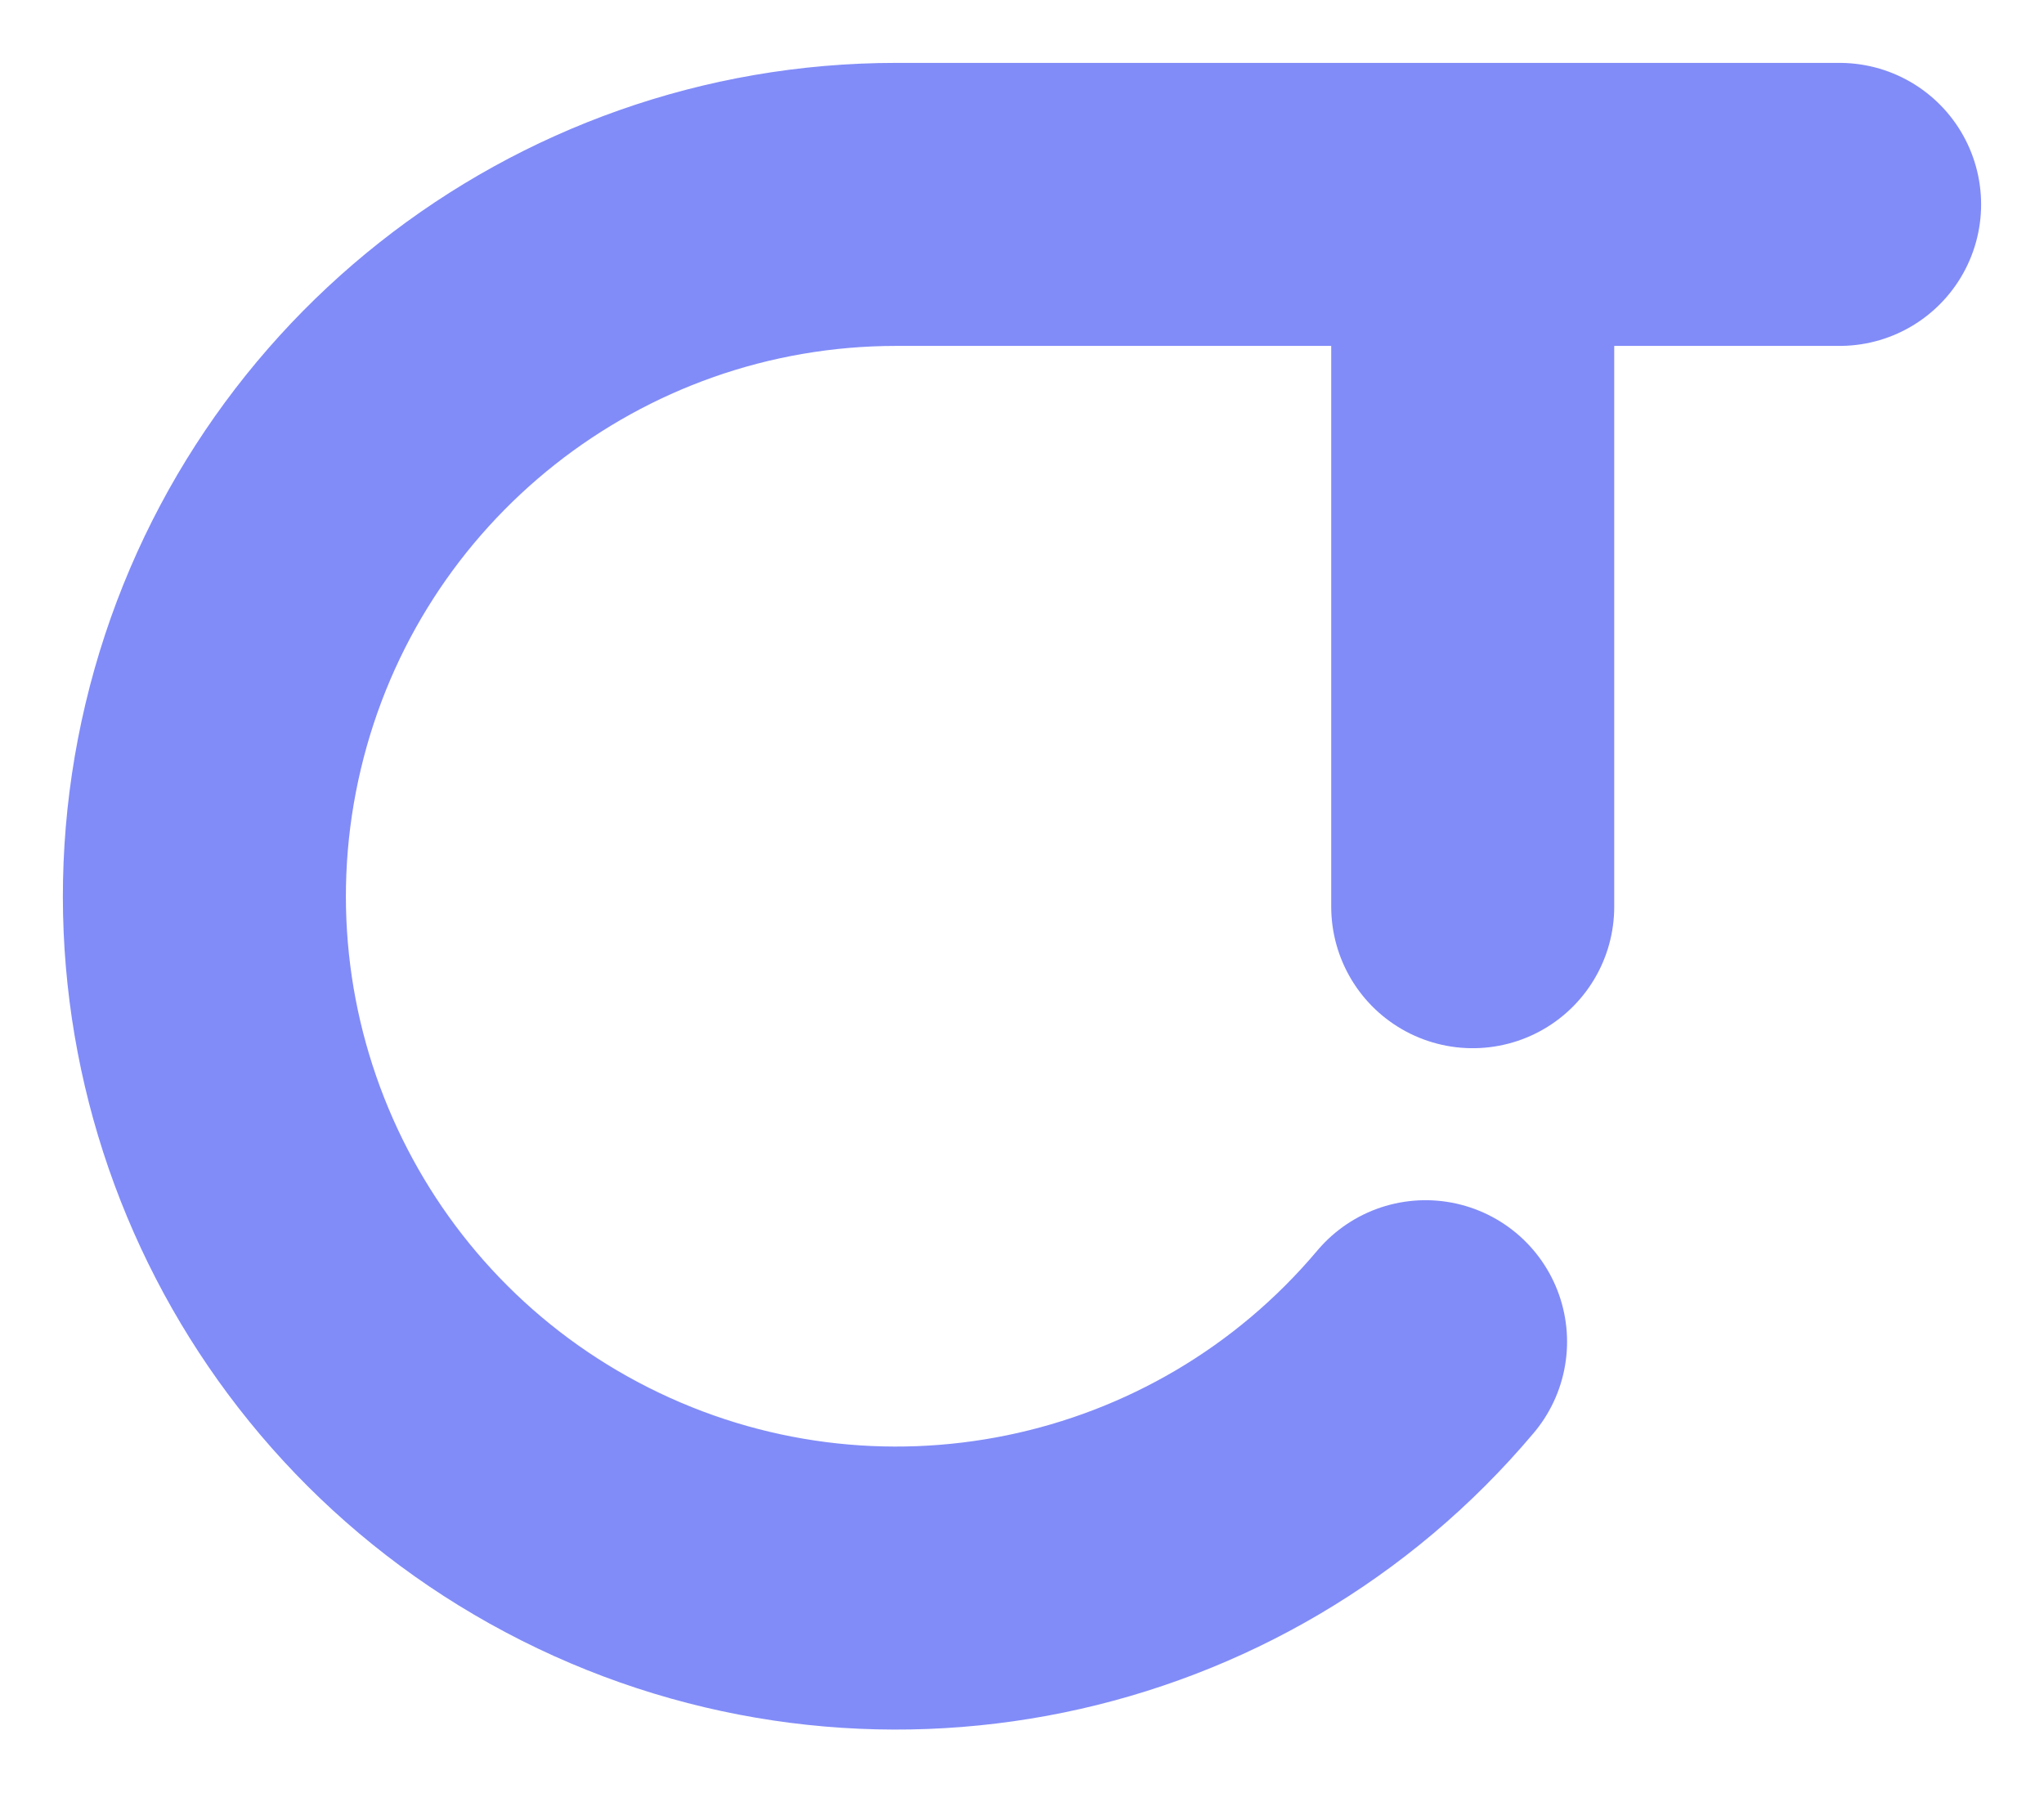
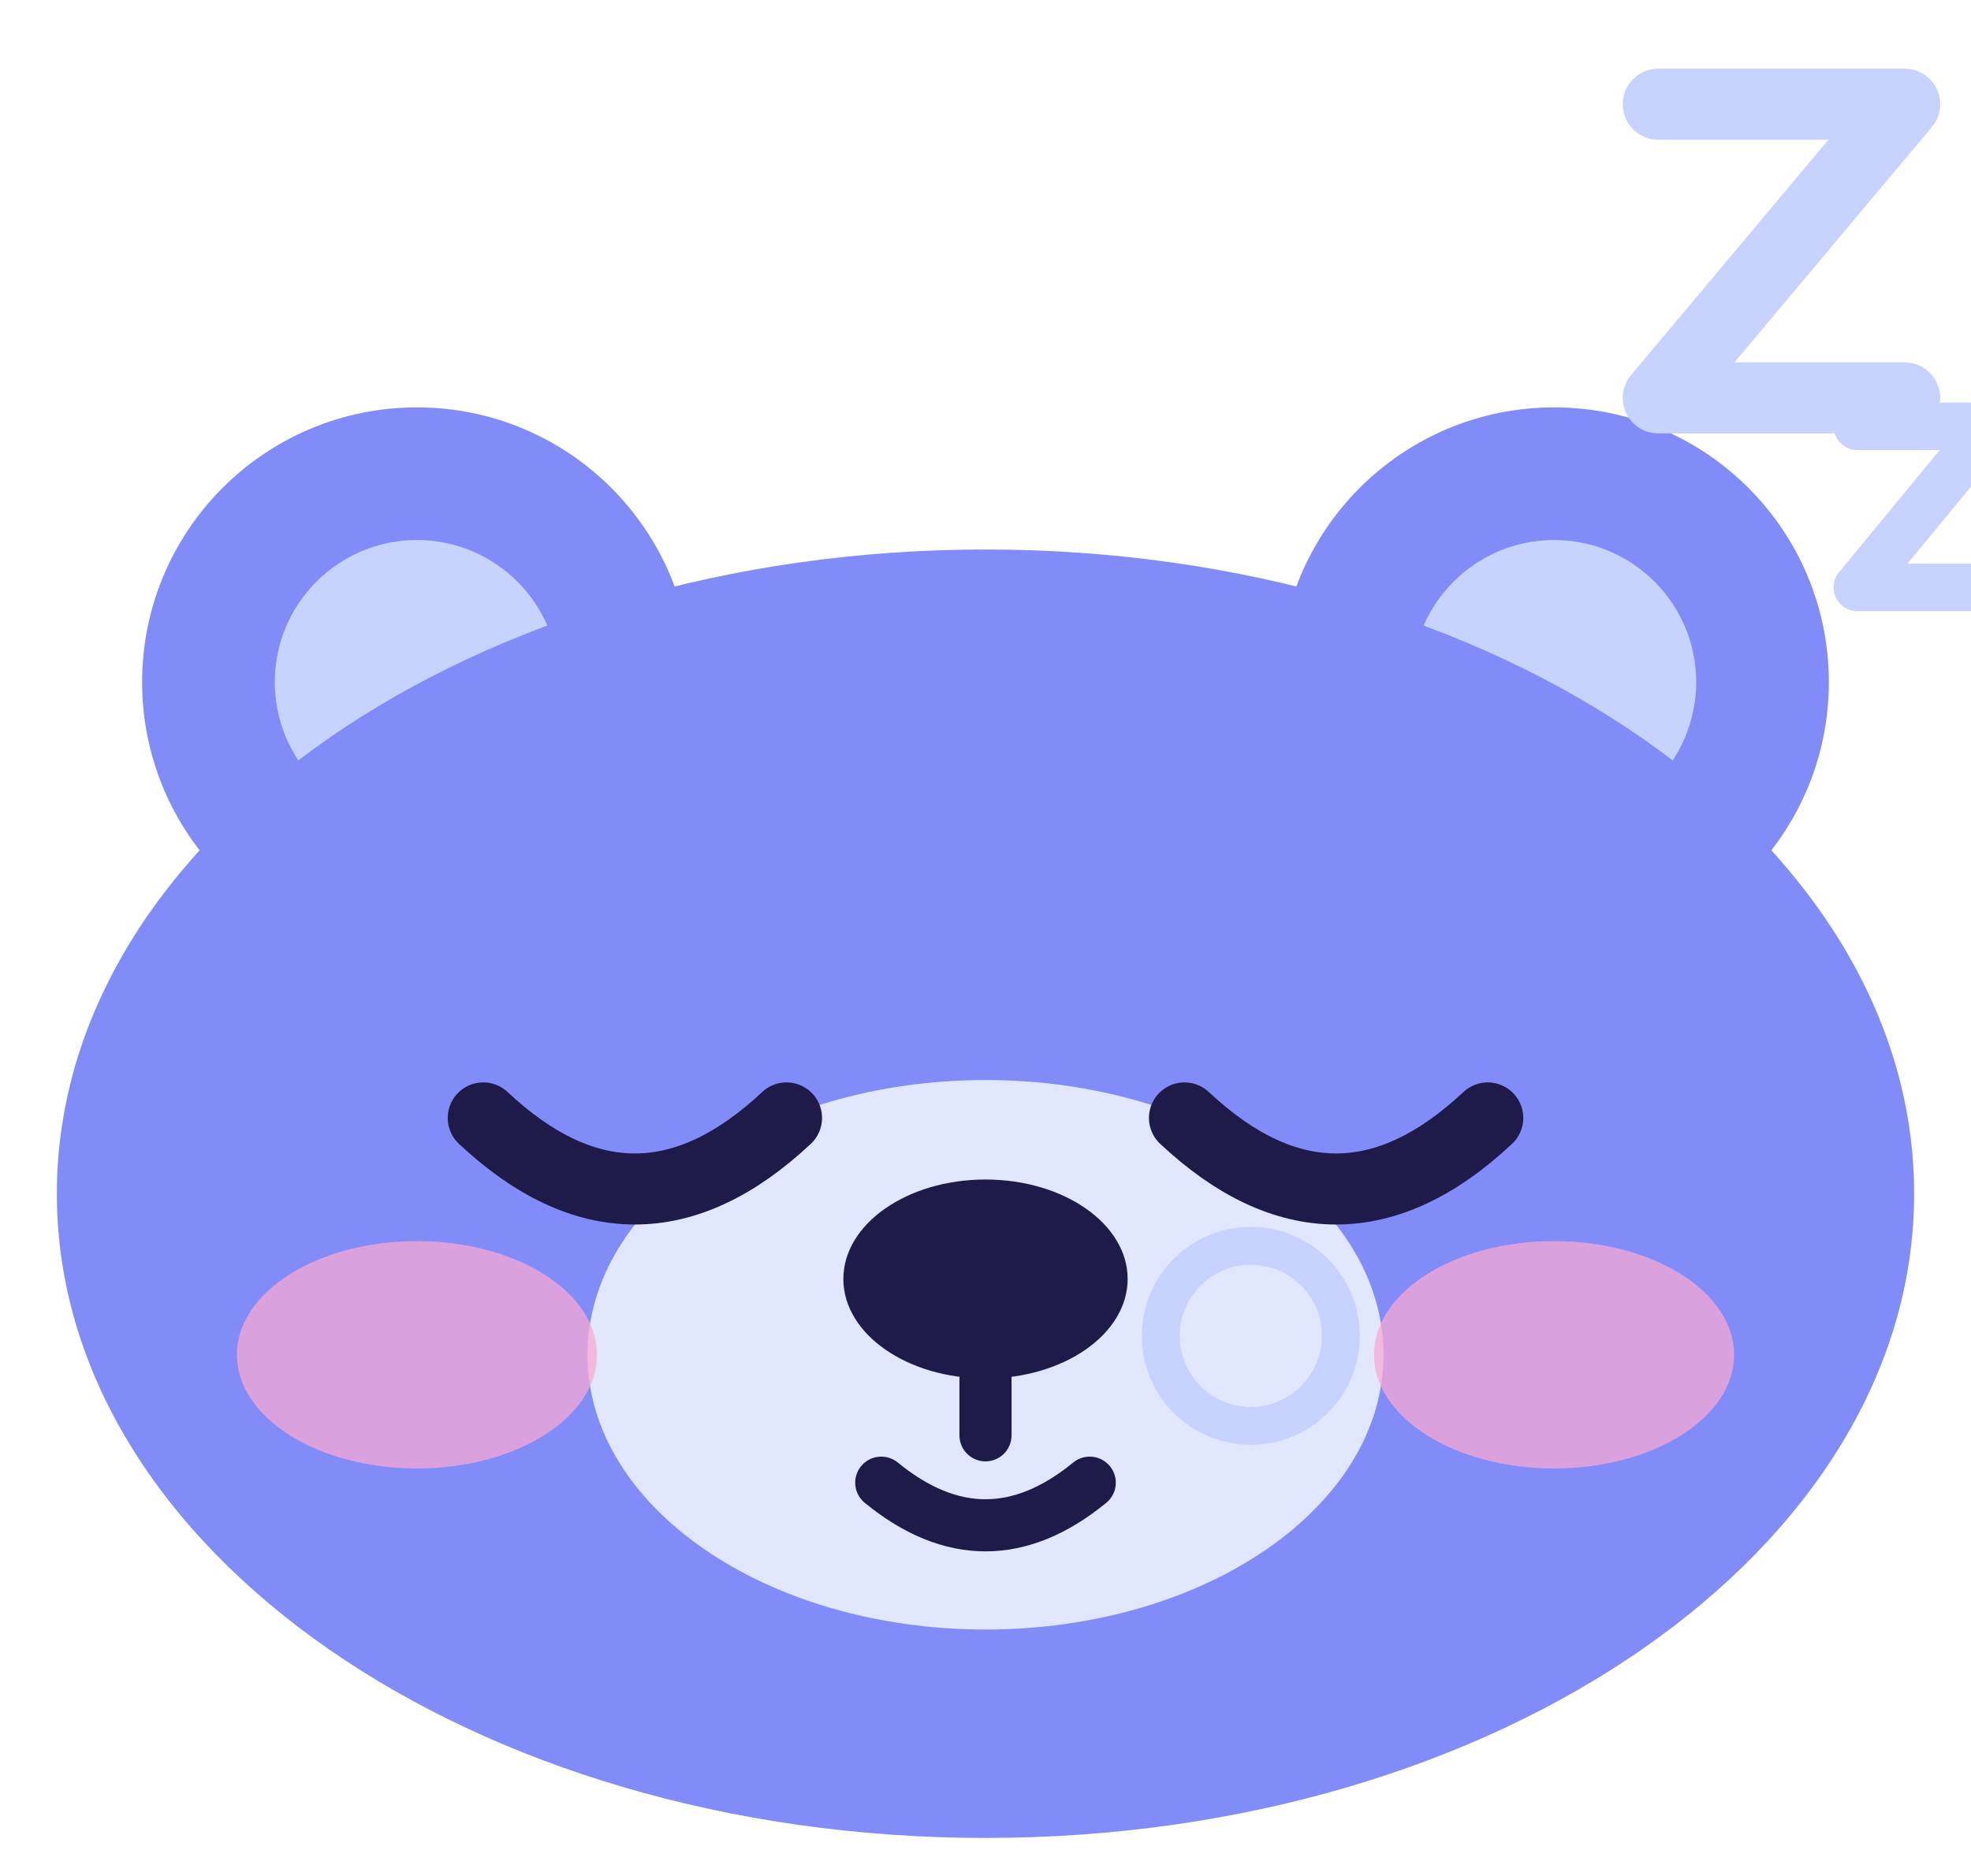
- <svg xmlns="http://www.w3.org/2000/svg" viewBox="59 89 390 342" width="390" height="342" role="img" aria-label="Comatype">
-   <path d="M331 345A132 132 0 1 1 230 128L410 128M340 128L340 262" fill="none" stroke="#818cf8" stroke-width="54" stroke-linecap="round" stroke-linejoin="round" />
+ <svg xmlns="http://www.w3.org/2000/svg" viewBox="48 52 416 396" width="416" height="396" role="img" aria-label="Comatype">
+   <g>
+     <circle cx="136" cy="196" r="58" fill="#818cf8" />
+     <circle cx="136" cy="196" r="30" fill="#c7d2fe" />
+     <circle cx="376" cy="196" r="58" fill="#818cf8" />
+     <circle cx="376" cy="196" r="30" fill="#c7d2fe" />
+     <ellipse cx="256" cy="304" rx="196" ry="136" fill="#818cf8" />
+     <ellipse cx="256" cy="338" rx="84" ry="58" fill="#e0e7ff" />
+     <ellipse cx="136" cy="338" rx="38" ry="24" fill="#f9a8d4" opacity="0.75" />
+     <ellipse cx="376" cy="338" rx="38" ry="24" fill="#f9a8d4" opacity="0.75" />
+     <path d="M150 288q32 30 64 0M298 288q32 30 64 0" fill="none" stroke="#1e1b4b" stroke-width="15" stroke-linecap="round" />
+     <ellipse cx="256" cy="322" rx="30" ry="21" fill="#1e1b4b" />
+     <path d="M256 343v12M234 365q22 18 44 0" fill="none" stroke="#1e1b4b" stroke-width="11" stroke-linecap="round" stroke-linejoin="round" />
+     <circle cx="312" cy="334" r="19" fill="none" stroke="#c7d2fe" stroke-width="8" />
+     <path d="M398 74h52l-52 62h52" fill="none" stroke="#c7d2fe" stroke-width="15" stroke-linecap="round" stroke-linejoin="round" />
+     <path d="M440 142h28l-28 34h28" fill="none" stroke="#c7d2fe" stroke-width="10" stroke-linecap="round" stroke-linejoin="round" />
+   </g>
</svg>
